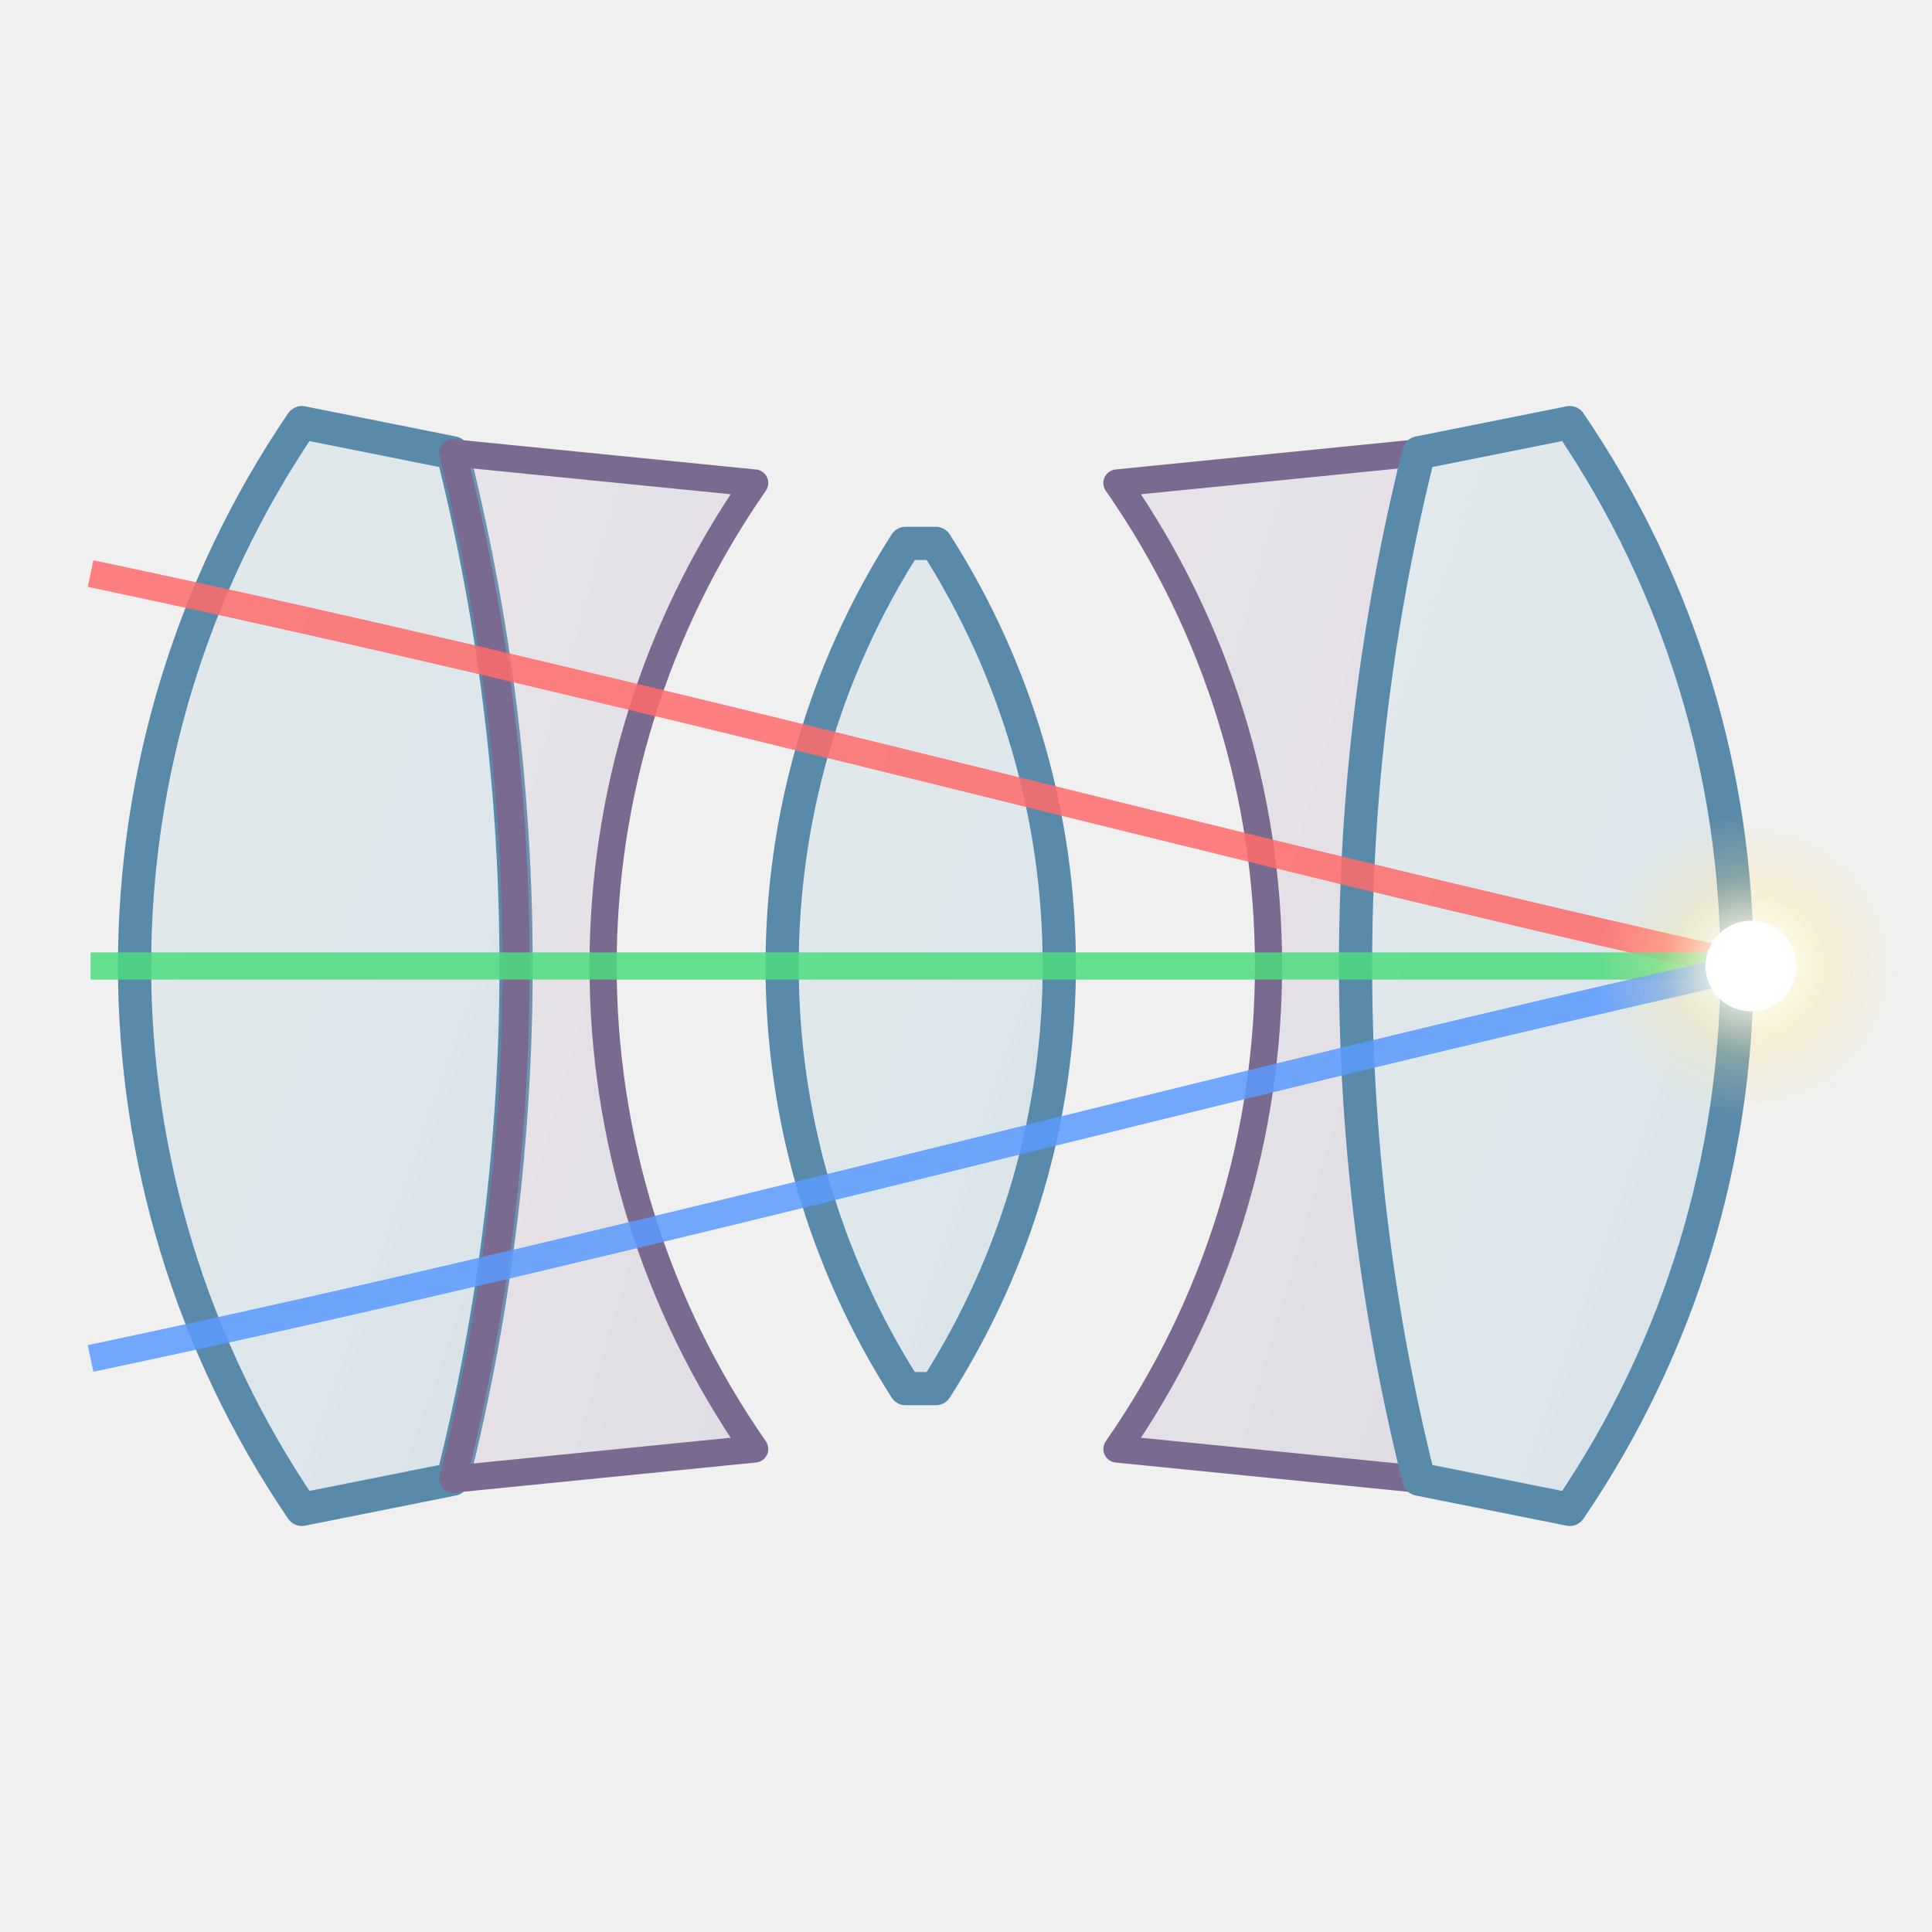
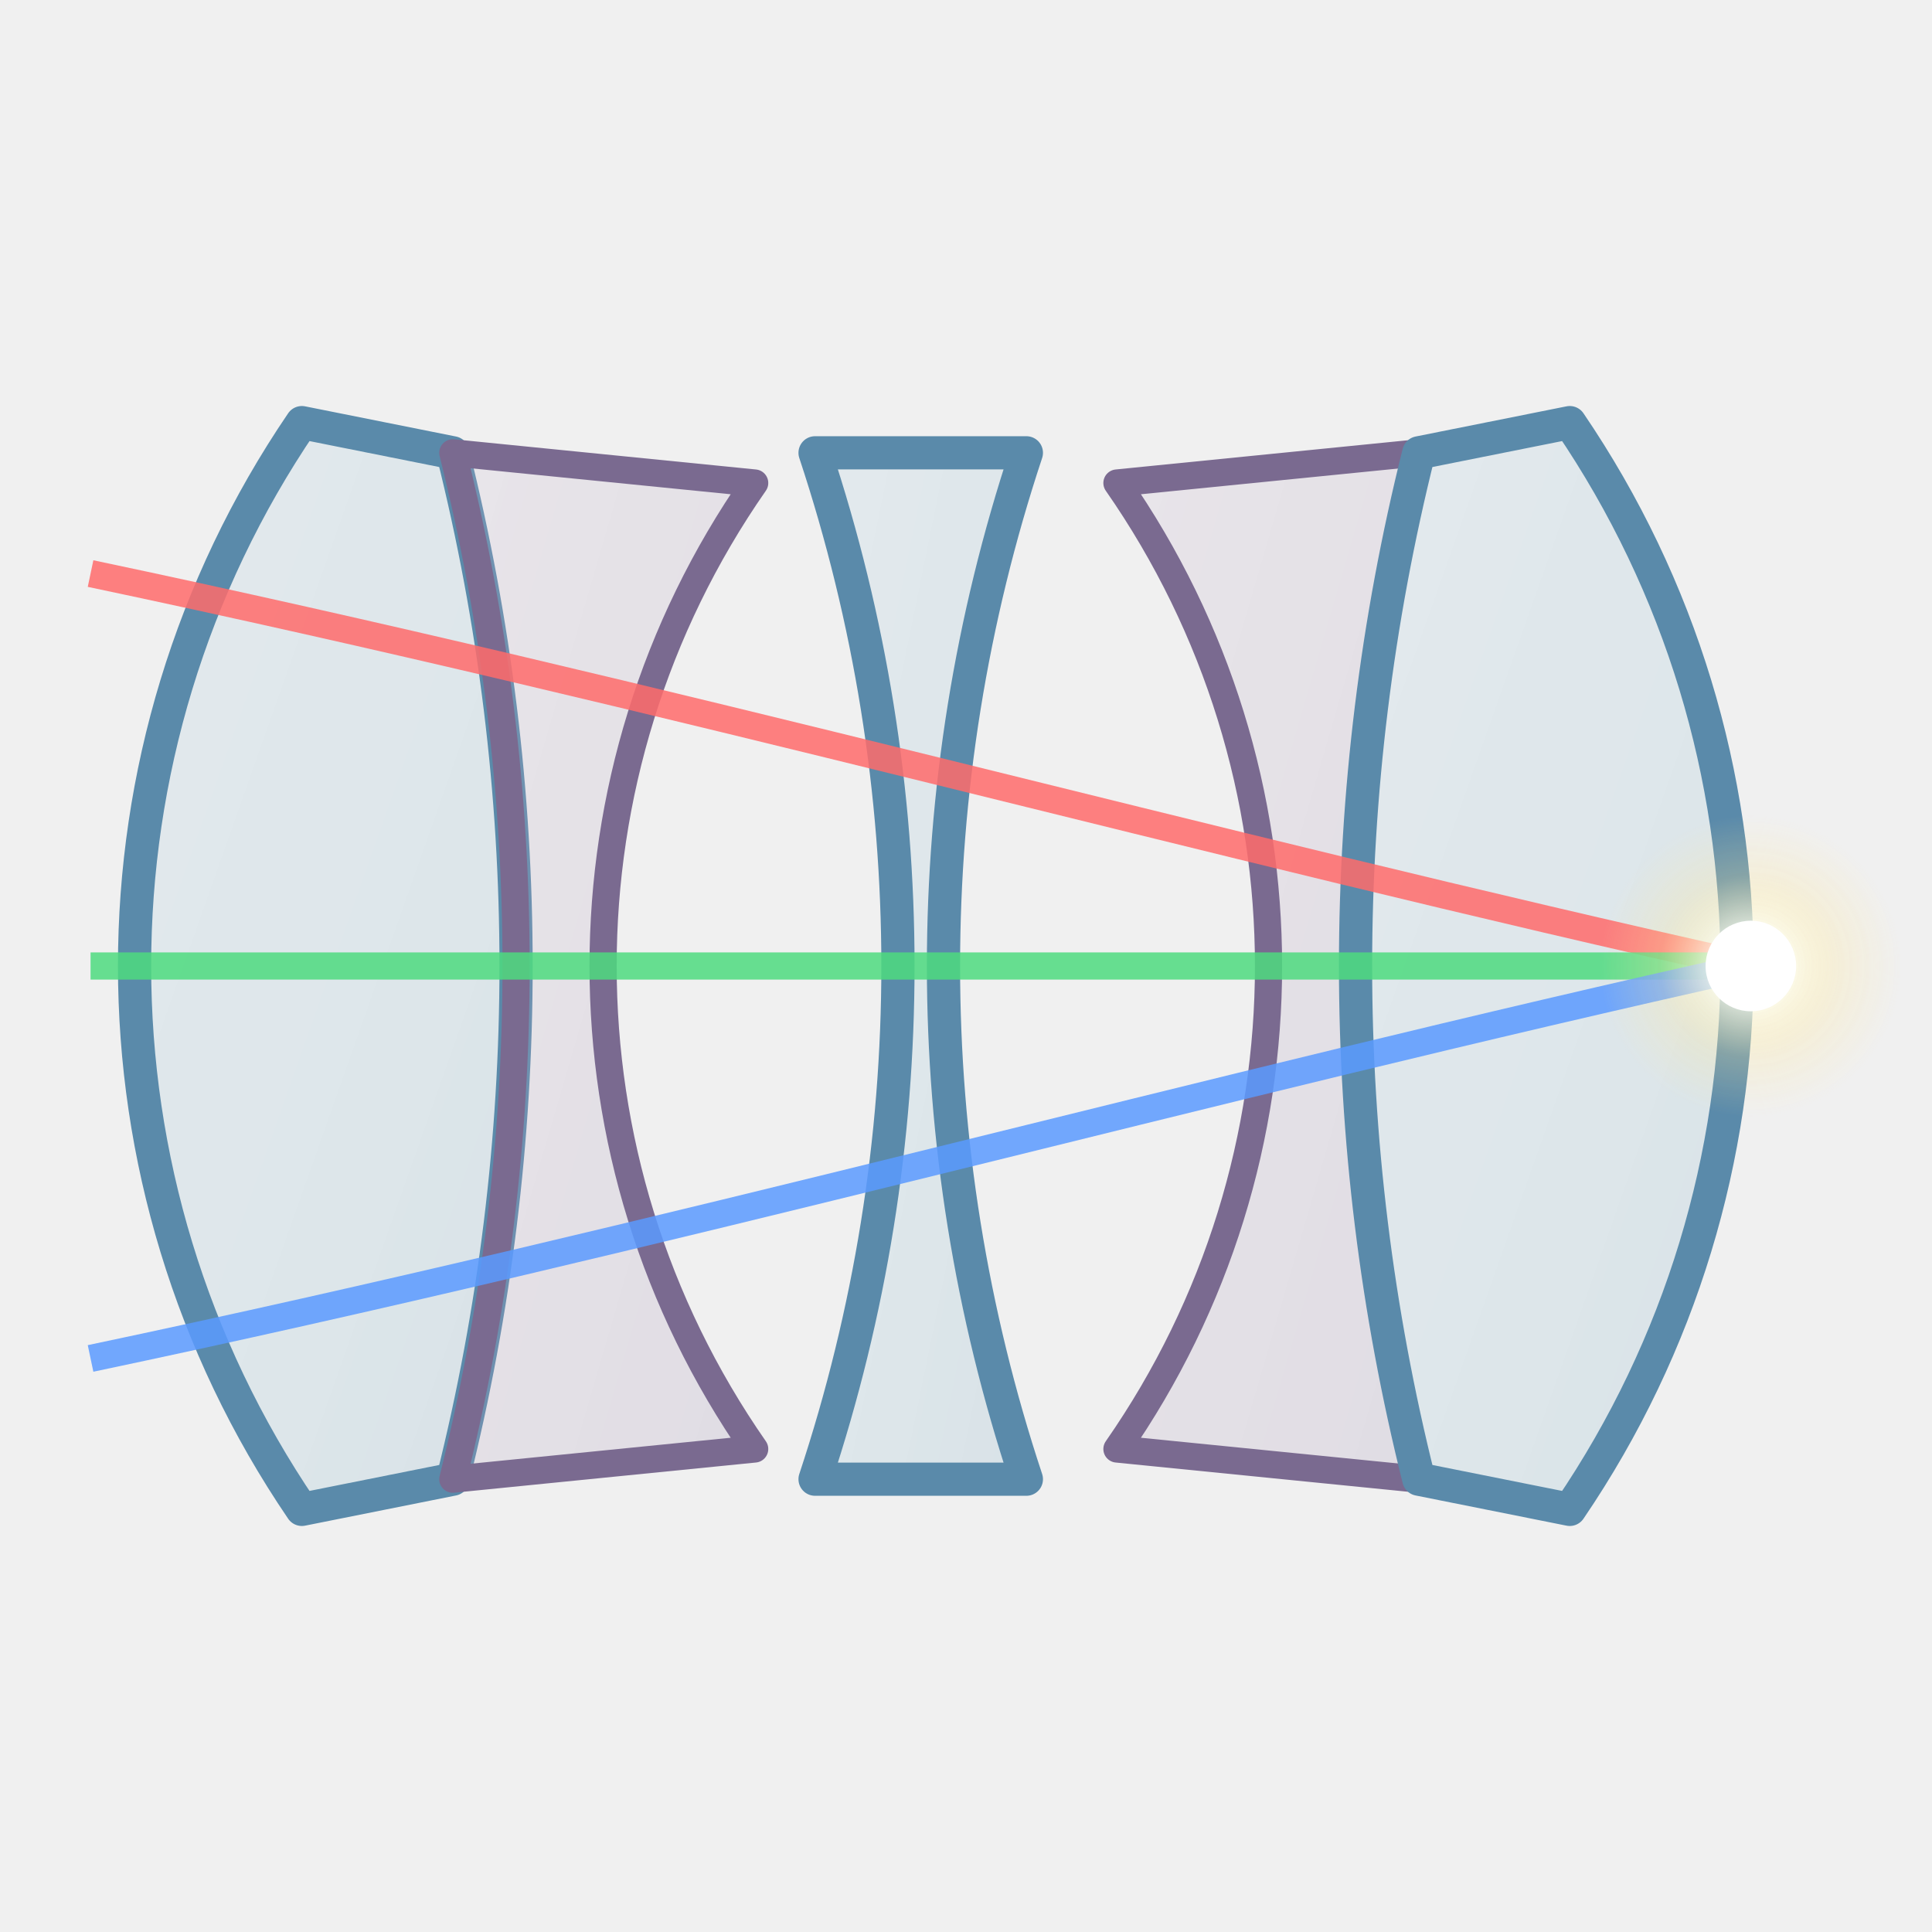
<svg xmlns="http://www.w3.org/2000/svg" viewBox="0 0 64 64" width="64" height="64">
  <defs>
    <linearGradient id="crown-glass" x1="0%" y1="0%" x2="100%" y2="100%">
      <stop offset="0%" stop-color="#b8d8e8" stop-opacity="0.22" />
      <stop offset="100%" stop-color="#90b8cc" stop-opacity="0.25" />
    </linearGradient>
    <linearGradient id="flint-glass" x1="0%" y1="0%" x2="100%" y2="100%">
      <stop offset="0%" stop-color="#c8b8d0" stop-opacity="0.20" />
      <stop offset="100%" stop-color="#a898b8" stop-opacity="0.22" />
    </linearGradient>
    <radialGradient id="flare" cx="50%" cy="50%" r="50%">
      <stop offset="0%" stop-color="#ffffff" stop-opacity="1" />
      <stop offset="30%" stop-color="#fffbe0" stop-opacity="0.8" />
      <stop offset="60%" stop-color="#ffeaa0" stop-opacity="0.3" />
      <stop offset="100%" stop-color="#ffeaa0" stop-opacity="0" />
    </radialGradient>
  </defs>
  <g transform="translate(0, 32)">
    <path d="M 10,-18 A 32,32 0 0 0 10,18 L 15,17 A 70,70 0 0 0 15,-17 Z" fill="url(#crown-glass)" stroke="#5a8aaa" stroke-width="1.1" stroke-linejoin="round" />
    <path d="M 15,-17 A 70,70 0 0 1 15,17 L 25,16 A 28,28 0 0 1 25,-16 Z" fill="url(#flint-glass)" stroke="#7a6a90" stroke-width="0.9" stroke-linejoin="round" />
-     <path d="M 30,-14 A 26,26 0 0 0 30,14 L 31,14 A 26,26 0 0 0 31,-14 Z" fill="url(#crown-glass)" stroke="#5a8aaa" stroke-width="1.1" stroke-linejoin="round" />
+     <path d="M 27,-17 A 54,54 0 0 1 27,17 L 34,17 A 54,54 0 0 1 34,-17 Z" fill="url(#crown-glass)" stroke="#5a8aaa" stroke-width="1.1" stroke-linejoin="round" />
    <path d="M 37,-16 A 28,28 0 0 1 37,16 L 47,17 A 70,70 0 0 1 47,-17 Z" fill="url(#flint-glass)" stroke="#7a6a90" stroke-width="0.9" stroke-linejoin="round" />
    <path d="M 47,-17 A 70,70 0 0 0 47,17 L 52,18 A 32,32 0 0 0 52,-18 Z" fill="url(#crown-glass)" stroke="#5a8aaa" stroke-width="1.1" stroke-linejoin="round" />
    <path d="M 3,-13 C 22,-9 40,-4 58,0" fill="none" stroke="#ff6b6b" stroke-width="0.9" opacity="0.85" />
    <line x1="3" y1="0" x2="58" y2="0" stroke="#4ddb7f" stroke-width="0.9" opacity="0.85" />
    <path d="M 3,13 C 22,9 40,4 58,0" fill="none" stroke="#5a9aff" stroke-width="0.9" opacity="0.85" />
    <circle cx="58" cy="0" r="5" fill="url(#flare)" opacity="0.9" />
    <circle cx="58" cy="0" r="1.5" fill="#ffffff" opacity="1" />
  </g>
</svg>
